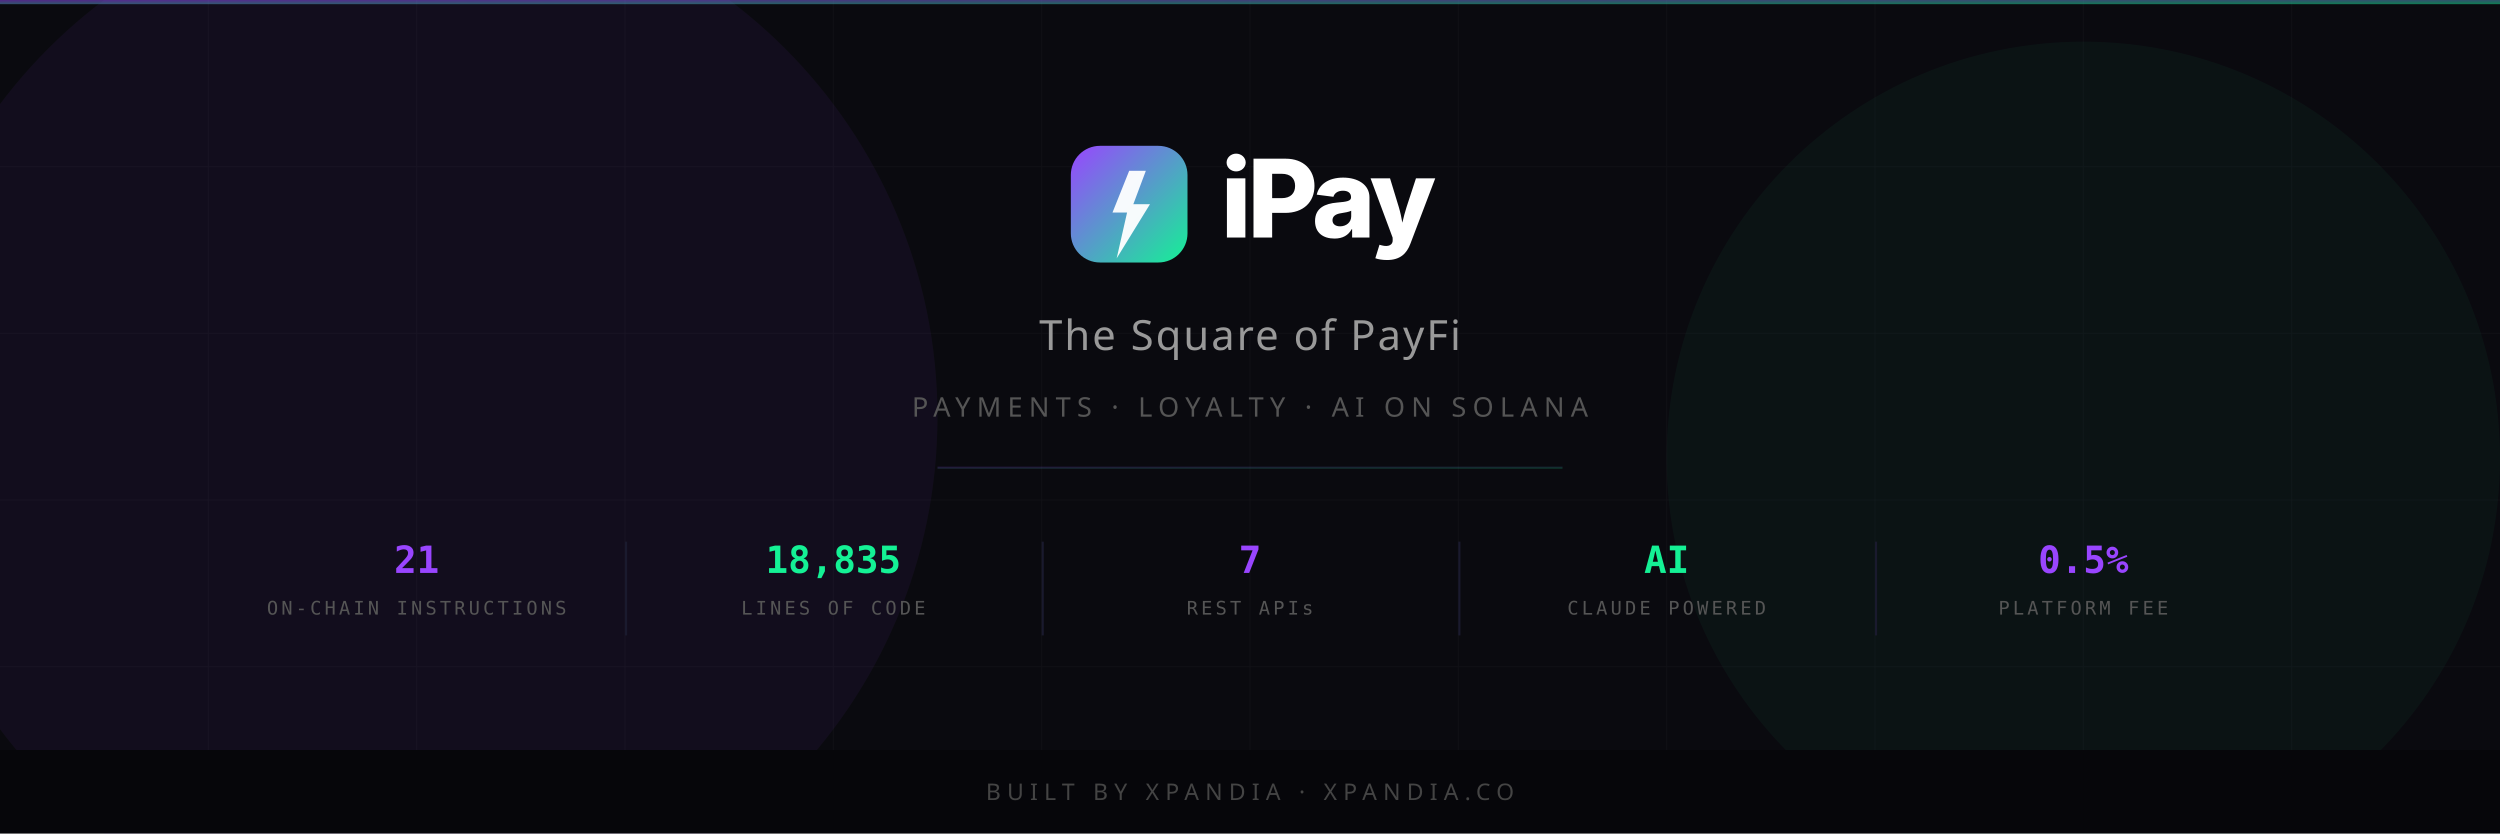
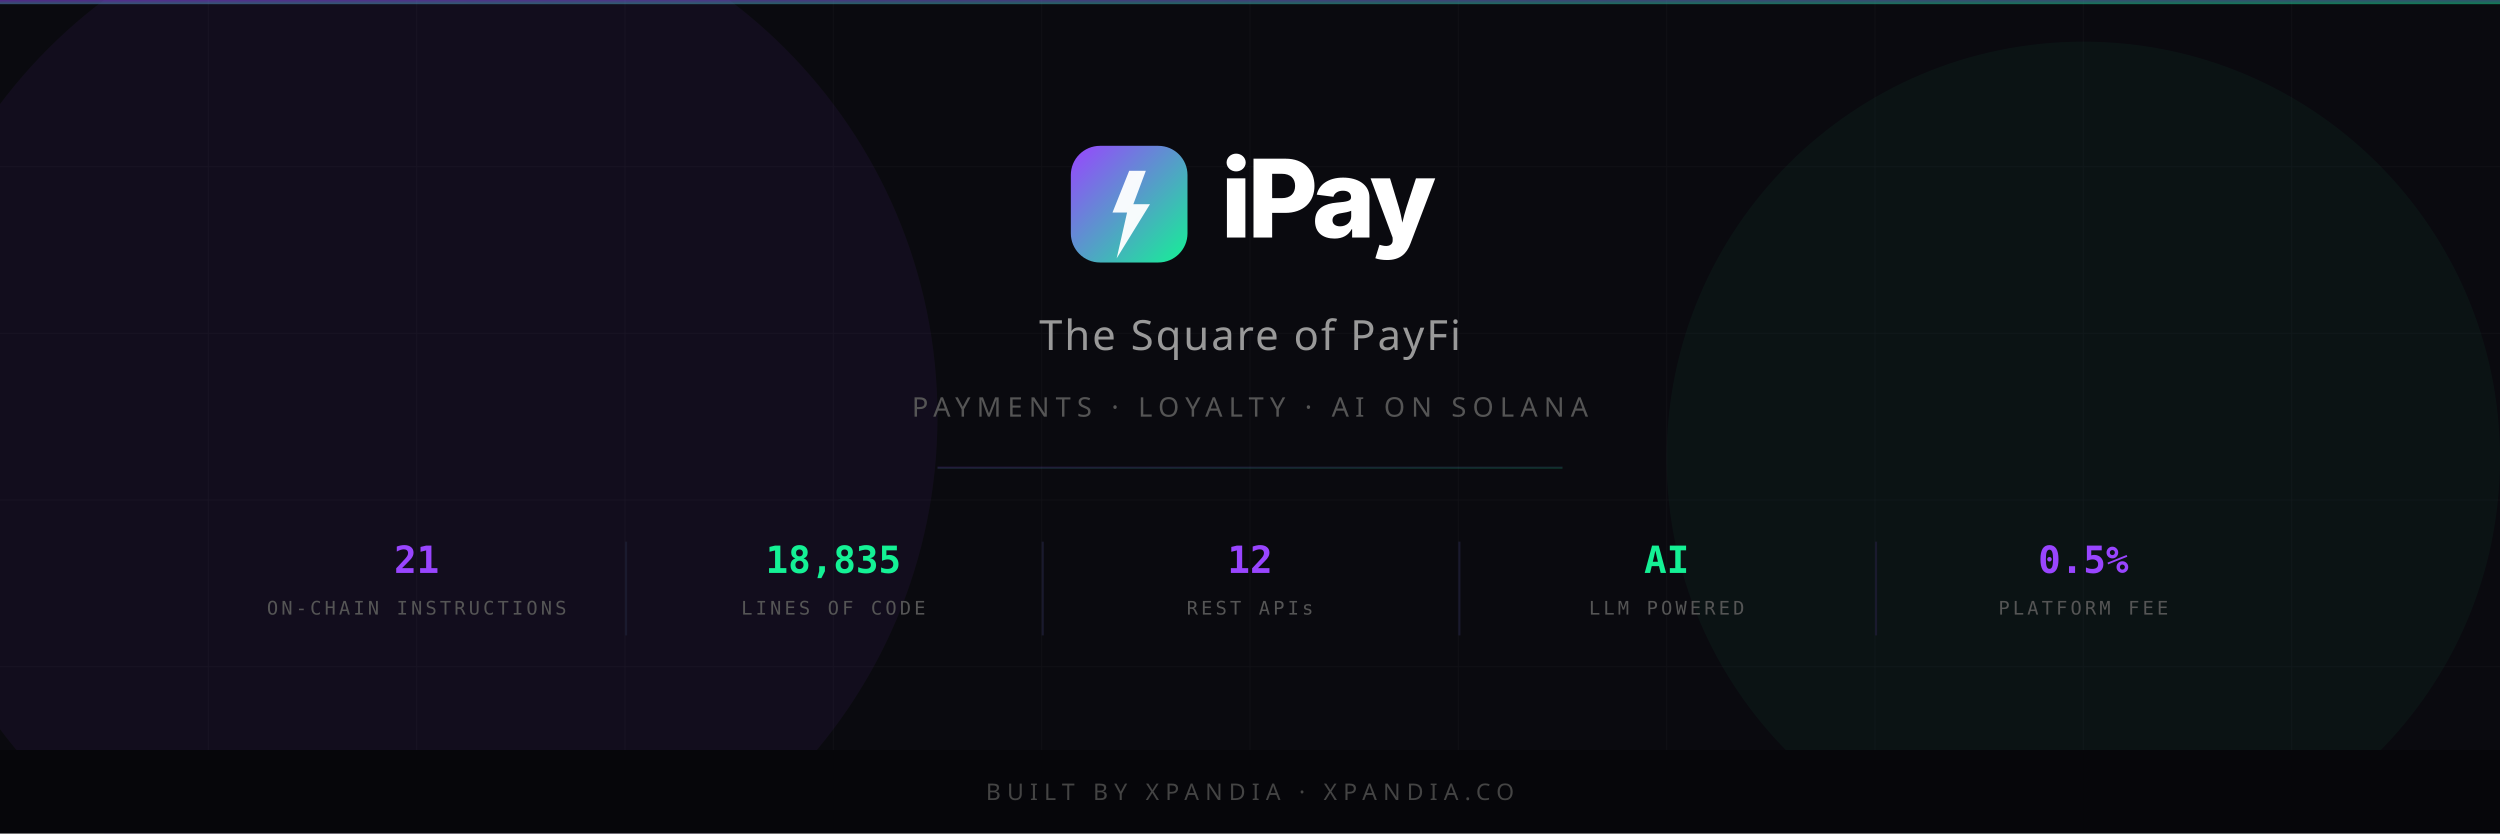
<svg xmlns="http://www.w3.org/2000/svg" viewBox="0 0 1200 400" fill="none">
  <defs>
    <linearGradient id="bGrad" x1="0%" y1="0%" x2="100%" y2="100%">
      <stop offset="0%" stop-color="#9945FF" />
      <stop offset="100%" stop-color="#14F195" />
    </linearGradient>
  </defs>
  <rect width="1200" height="400" fill="#0a0a0f" />
  <g opacity="0.025" stroke="white" stroke-width="0.5">
    <line x1="100" y1="0" x2="100" y2="400" />
    <line x1="200" y1="0" x2="200" y2="400" />
    <line x1="300" y1="0" x2="300" y2="400" />
    <line x1="400" y1="0" x2="400" y2="400" />
    <line x1="500" y1="0" x2="500" y2="400" />
    <line x1="600" y1="0" x2="600" y2="400" />
    <line x1="700" y1="0" x2="700" y2="400" />
    <line x1="800" y1="0" x2="800" y2="400" />
    <line x1="900" y1="0" x2="900" y2="400" />
    <line x1="1000" y1="0" x2="1000" y2="400" />
    <line x1="1100" y1="0" x2="1100" y2="400" />
    <line x1="0" y1="80" x2="1200" y2="80" />
    <line x1="0" y1="160" x2="1200" y2="160" />
    <line x1="0" y1="240" x2="1200" y2="240" />
    <line x1="0" y1="320" x2="1200" y2="320" />
  </g>
  <circle cx="200" cy="200" r="250" fill="#9945FF" opacity="0.06" />
  <circle cx="1000" cy="220" r="200" fill="#14F195" opacity="0.04" />
  <rect x="514" y="70" width="56" height="56" rx="14" fill="url(#bGrad)" />
  <path d="M542 82l-8 20h7l-5 22 16-26h-8l6-16z" fill="white" fill-opacity="0.95" />
-   <text x="586" y="114" font-family="system-ui, -apple-system, 'SF Pro Display', sans-serif" font-size="52" font-weight="800" letter-spacing="-2" fill="white">iPay</text>
+   <text x="586" y="114" font-family="system-ui, -apple-system, sans-serif" font-size="52" font-weight="800" letter-spacing="-2" fill="white">iPay</text>
  <text x="600" y="168" text-anchor="middle" font-family="system-ui, sans-serif" font-size="20" font-weight="300" fill="#999" letter-spacing="1">The Square of PayFi</text>
  <text x="600" y="200" text-anchor="middle" font-family="system-ui, sans-serif" font-size="13" fill="#555" letter-spacing="3">PAYMENTS · LOYALTY · AI ON SOLANA</text>
  <rect x="450" y="224" width="300" height="1" fill="url(#bGrad)" opacity="0.2" />
  <g font-family="'SF Mono', monospace" text-anchor="middle">
    <text x="200" y="275" font-size="18" font-weight="700" fill="#9945FF">21</text>
    <text x="200" y="295" font-size="9" fill="#555" letter-spacing="1.5">ON-CHAIN INSTRUCTIONS</text>
    <text x="400" y="275" font-size="18" font-weight="700" fill="#14F195">18,835</text>
    <text x="400" y="295" font-size="9" fill="#555" letter-spacing="1.5">LINES OF CODE</text>
-     <text x="600" y="275" font-size="18" font-weight="700" fill="#9945FF">7</text>
+     <text x="600" y="275" font-size="18" font-weight="700" fill="#9945FF">12</text>
    <text x="600" y="295" font-size="9" fill="#555" letter-spacing="1.5">REST APIs</text>
    <text x="800" y="275" font-size="18" font-weight="700" fill="#14F195">AI</text>
-     <text x="800" y="295" font-size="9" fill="#555" letter-spacing="1.5">CLAUDE POWERED</text>
+     <text x="800" y="295" font-size="9" fill="#555" letter-spacing="1.5">LLM POWERED</text>
    <text x="1000" y="275" font-size="18" font-weight="700" fill="#9945FF">0.5%</text>
    <text x="1000" y="295" font-size="9" fill="#555" letter-spacing="1.5">PLATFORM FEE</text>
  </g>
  <g fill="#1a1a2e">
    <rect x="300" y="260" width="1" height="45" />
    <rect x="500" y="260" width="1" height="45" />
    <rect x="700" y="260" width="1" height="45" />
    <rect x="900" y="260" width="1" height="45" />
  </g>
  <rect x="0" y="360" width="1200" height="40" fill="#06060a" />
  <text x="600" y="384" text-anchor="middle" font-family="system-ui, sans-serif" font-size="11" fill="#444" letter-spacing="3">BUILT BY XPANDIA · XPANDIA.CO</text>
  <rect x="0" y="0" width="1200" height="2" fill="url(#bGrad)" opacity="0.5" />
</svg>
